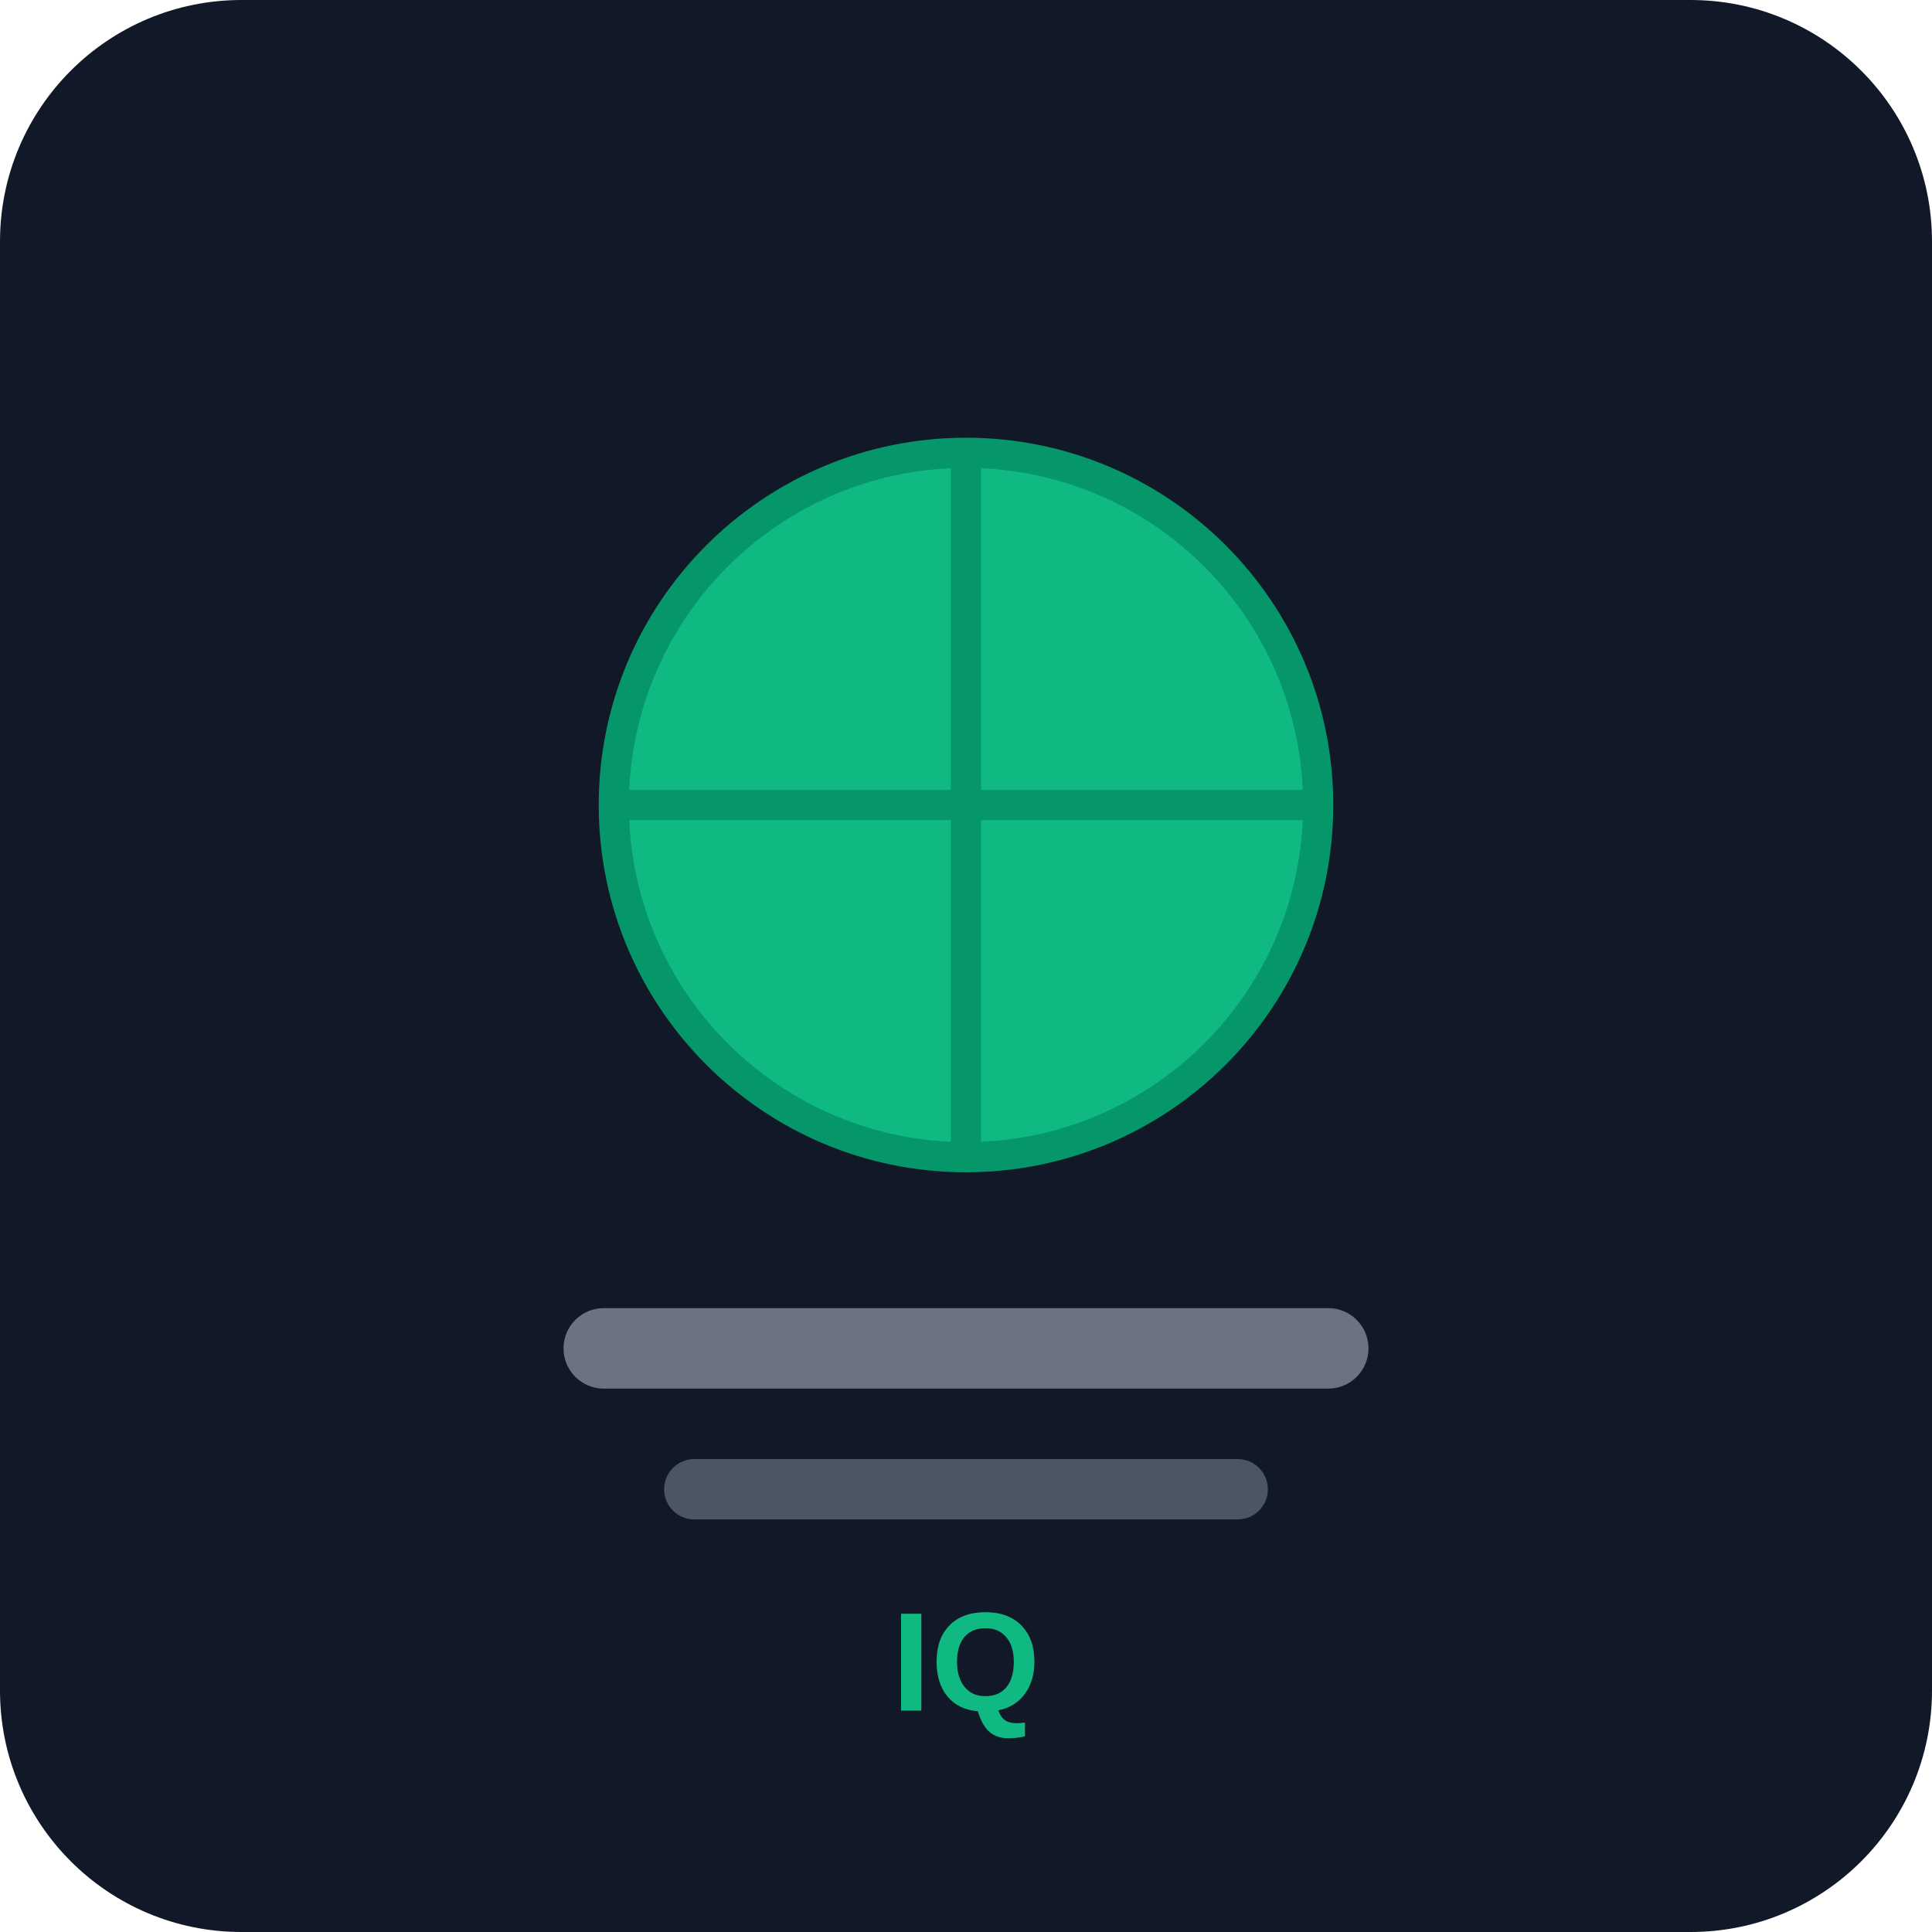
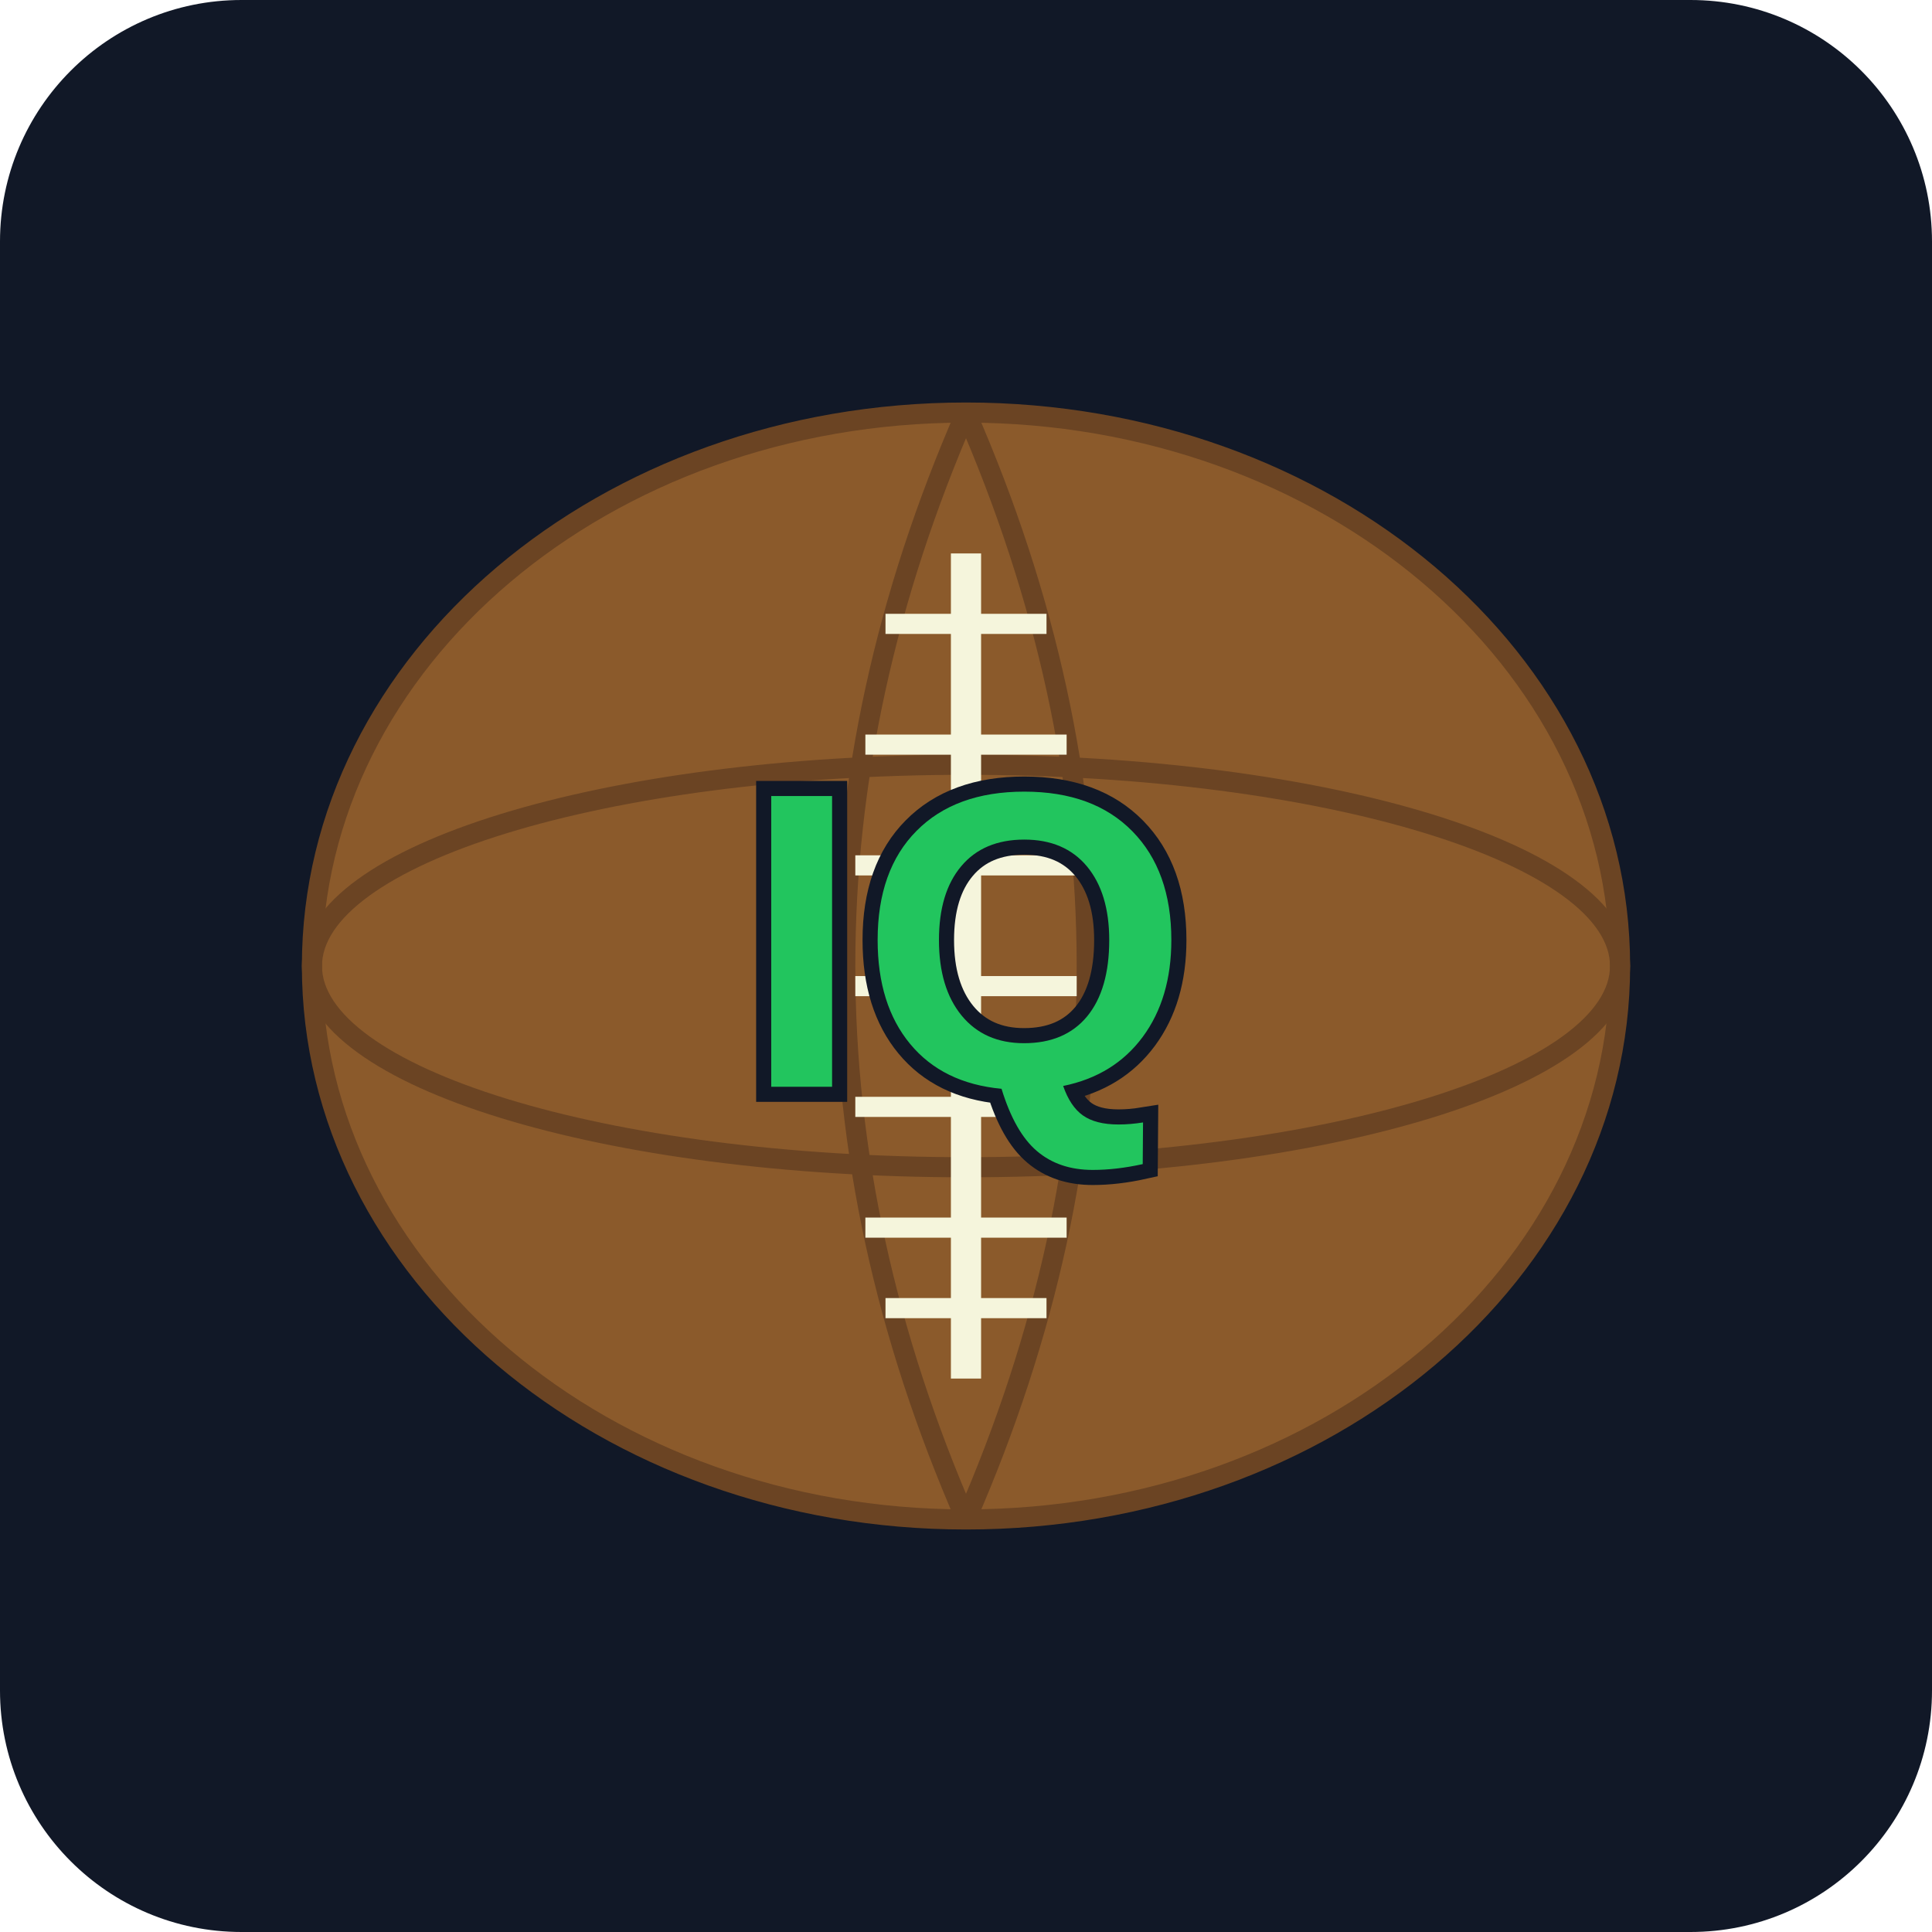
<svg xmlns="http://www.w3.org/2000/svg" viewBox="0 0 192 192">
  <rect width="192" height="192" rx="24" fill="#111827" />
-   <circle cx="96" cy="80" r="35" fill="#10B981" stroke="#059669" stroke-width="3" />
-   <path d="M96 45 L96 115 M61 80 L131 80" stroke="#059669" stroke-width="3" />
-   <rect x="56" y="130" width="80" height="8" rx="4" fill="#6B7280" />
-   <rect x="66" y="145" width="60" height="6" rx="3" fill="#4B5563" />
-   <text x="96" y="170" text-anchor="middle" font-family="Arial, sans-serif" font-size="14" font-weight="bold" fill="#10B981">IQ</text>
+   <ellipse cx="96" cy="96" rx="65" ry="55" fill="#8B5A2B" stroke="#6B4423" stroke-width="2" />
+   <path d="M96 41 Q120 96 96 151" fill="none" stroke="#6B4423" stroke-width="2" />
+   <path d="M96 41 Q72 96 96 151" fill="none" stroke="#6B4423" stroke-width="2" />
+   <ellipse cx="96" cy="96" rx="65" ry="20" fill="none" stroke="#6B4423" stroke-width="2" />
+   <line x1="96" y1="55" x2="96" y2="137" stroke="#F5F5DC" stroke-width="3" />
+   <line x1="88" y1="62" x2="104" y2="62" stroke="#F5F5DC" stroke-width="2" />
+   <line x1="86" y1="74" x2="106" y2="74" stroke="#F5F5DC" stroke-width="2" />
+   <line x1="85" y1="86" x2="107" y2="86" stroke="#F5F5DC" stroke-width="2" />
+   <line x1="85" y1="98" x2="107" y2="98" stroke="#F5F5DC" stroke-width="2" />
+   <line x1="85" y1="110" x2="107" y2="110" stroke="#F5F5DC" stroke-width="2" />
+   <line x1="86" y1="122" x2="106" y2="122" stroke="#F5F5DC" stroke-width="2" />
+   <line x1="88" y1="130" x2="104" y2="130" stroke="#F5F5DC" stroke-width="2" />
+   <text x="96" y="108" text-anchor="middle" font-family="Arial Black, Arial, sans-serif" font-size="42" font-weight="900" fill="#22C55E" stroke="#111827" stroke-width="3" paint-order="stroke">IQ</text>
</svg>
